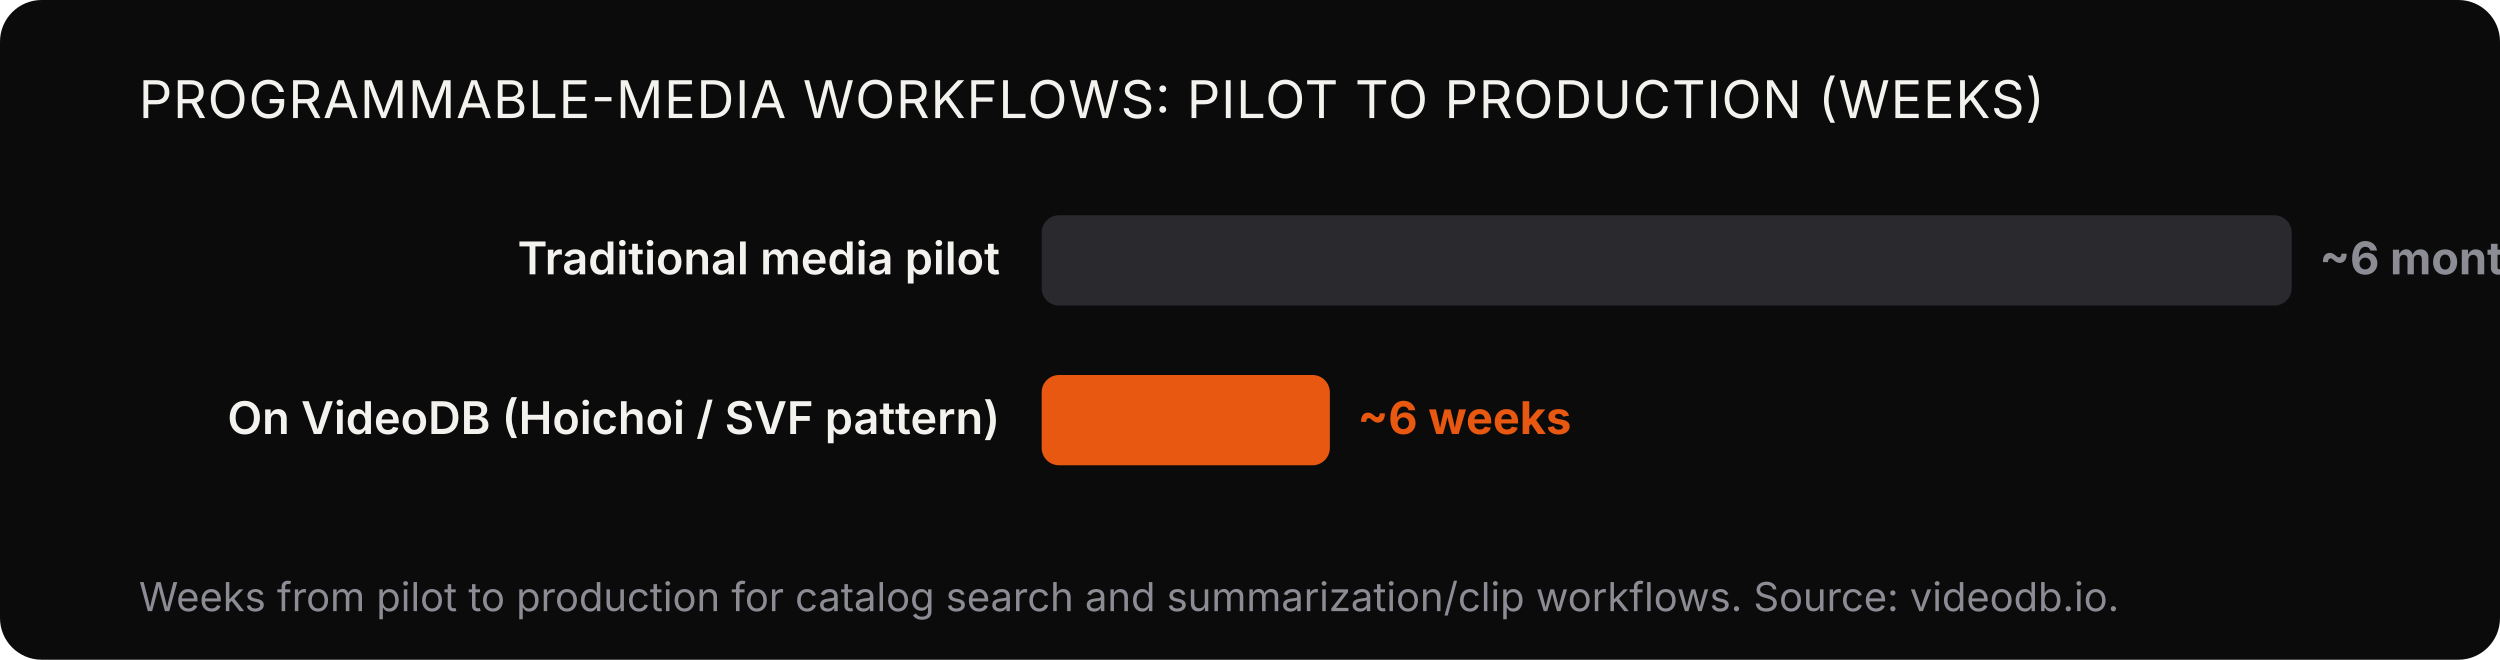
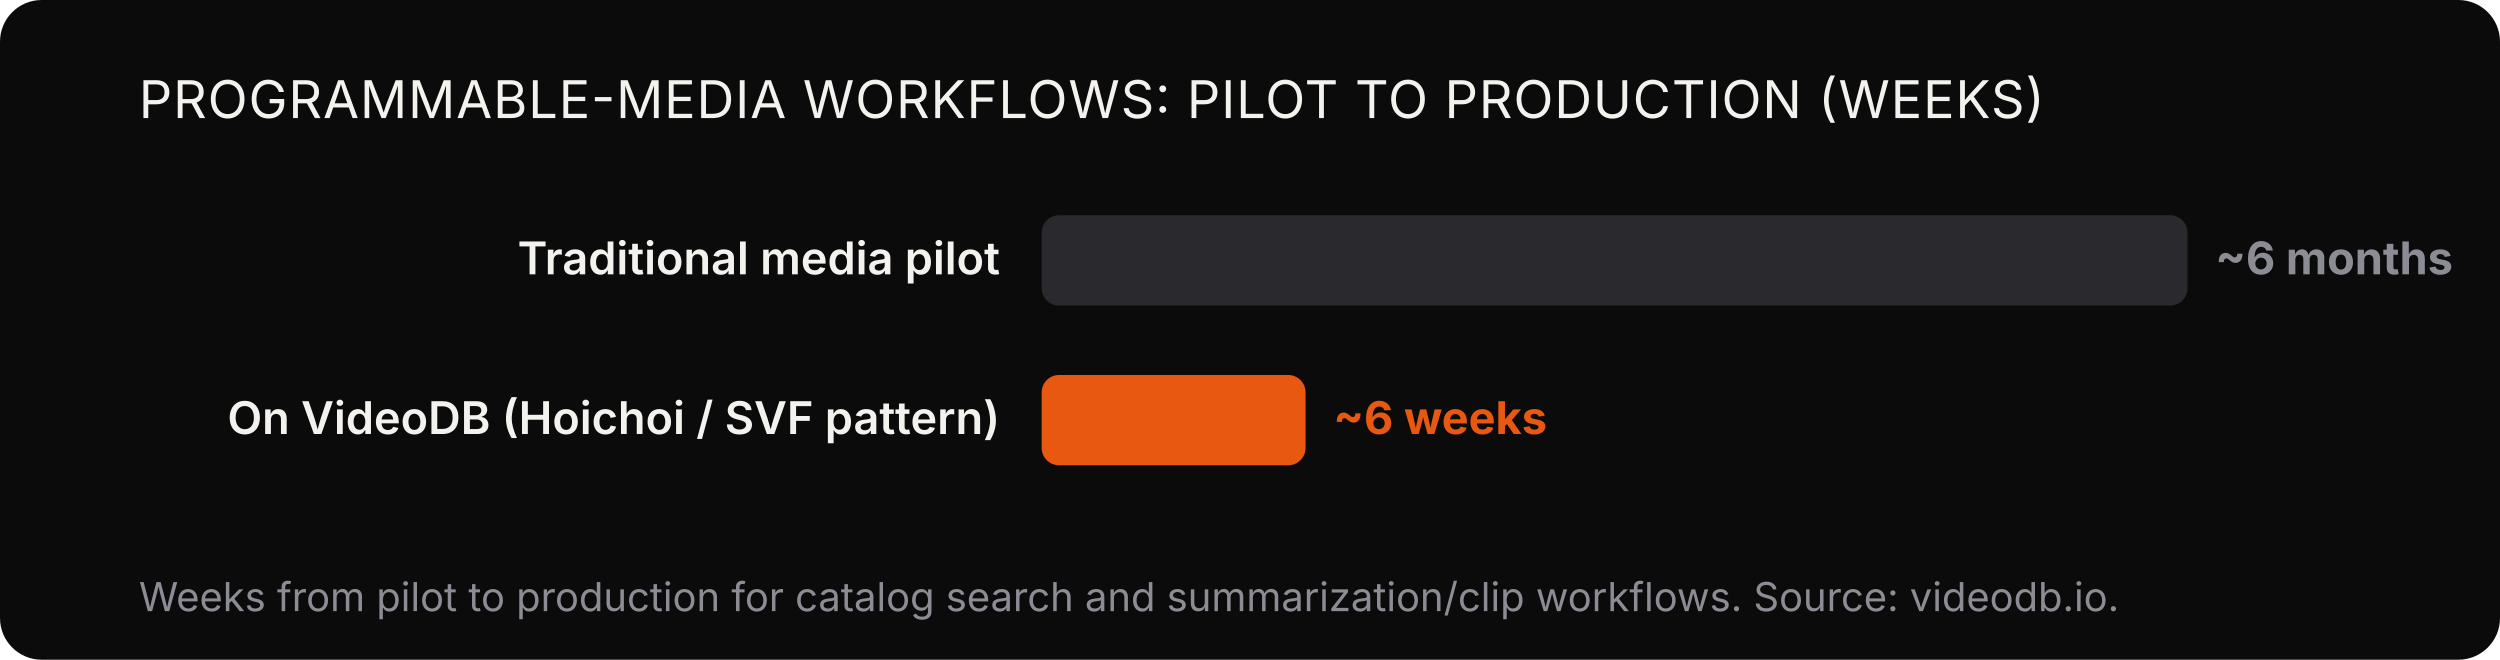
<svg xmlns="http://www.w3.org/2000/svg" viewBox="0 0 720 190" width="720" height="190" font-family="'Inter',system-ui,sans-serif">
  <rect width="720" height="190" rx="12" fill="#0B0B0C" />
  <text x="40" y="34" font-size="15" font-family="'Archivo Black','Inter',sans-serif" fill="#F4F2EE" letter-spacing=".02em">PROGRAMMABLE-MEDIA WORKFLOWS: PILOT TO PRODUCTION (WEEKS)</text>
  <text x="288" y="79" font-size="13" font-weight="600" fill="#F4F2EE" text-anchor="end">Traditional media pilot</text>
-   <rect x="300" y="62" width="360" height="26" rx="5" fill="#2A2A2E" />
-   <text x="668" y="79" font-size="13" font-weight="700" fill="#8C8C94" style="font-variant-numeric:tabular-nums">~6 months</text>
+   <rect x="300" y="62" width="330" height="26" rx="5" fill="#2A2A2E" />
+   <text x="638" y="79" font-size="13" font-weight="700" fill="#8C8C94" style="font-variant-numeric:tabular-nums">~6 months</text>
  <text x="288" y="125" font-size="13" font-weight="600" fill="#F4F2EE" text-anchor="end">On VideoDB (Hoichoi / SVF pattern)</text>
-   <rect x="300" y="108" width="83" height="26" rx="5" fill="#E85810" />
-   <text x="391" y="125" font-size="13" font-weight="700" fill="#E85810" style="font-variant-numeric:tabular-nums">~6 weeks</text>
+   <rect x="300" y="108" width="76" height="26" rx="5" fill="#E85810" />
+   <text x="384" y="125" font-size="13" font-weight="700" fill="#E85810" style="font-variant-numeric:tabular-nums">~6 weeks</text>
  <text x="40" y="176" font-size="11.5" fill="#8C8C94">Weeks from pilot to production for catalog search and summarization/clip workflows. Source: videodb.io.</text>
</svg>
